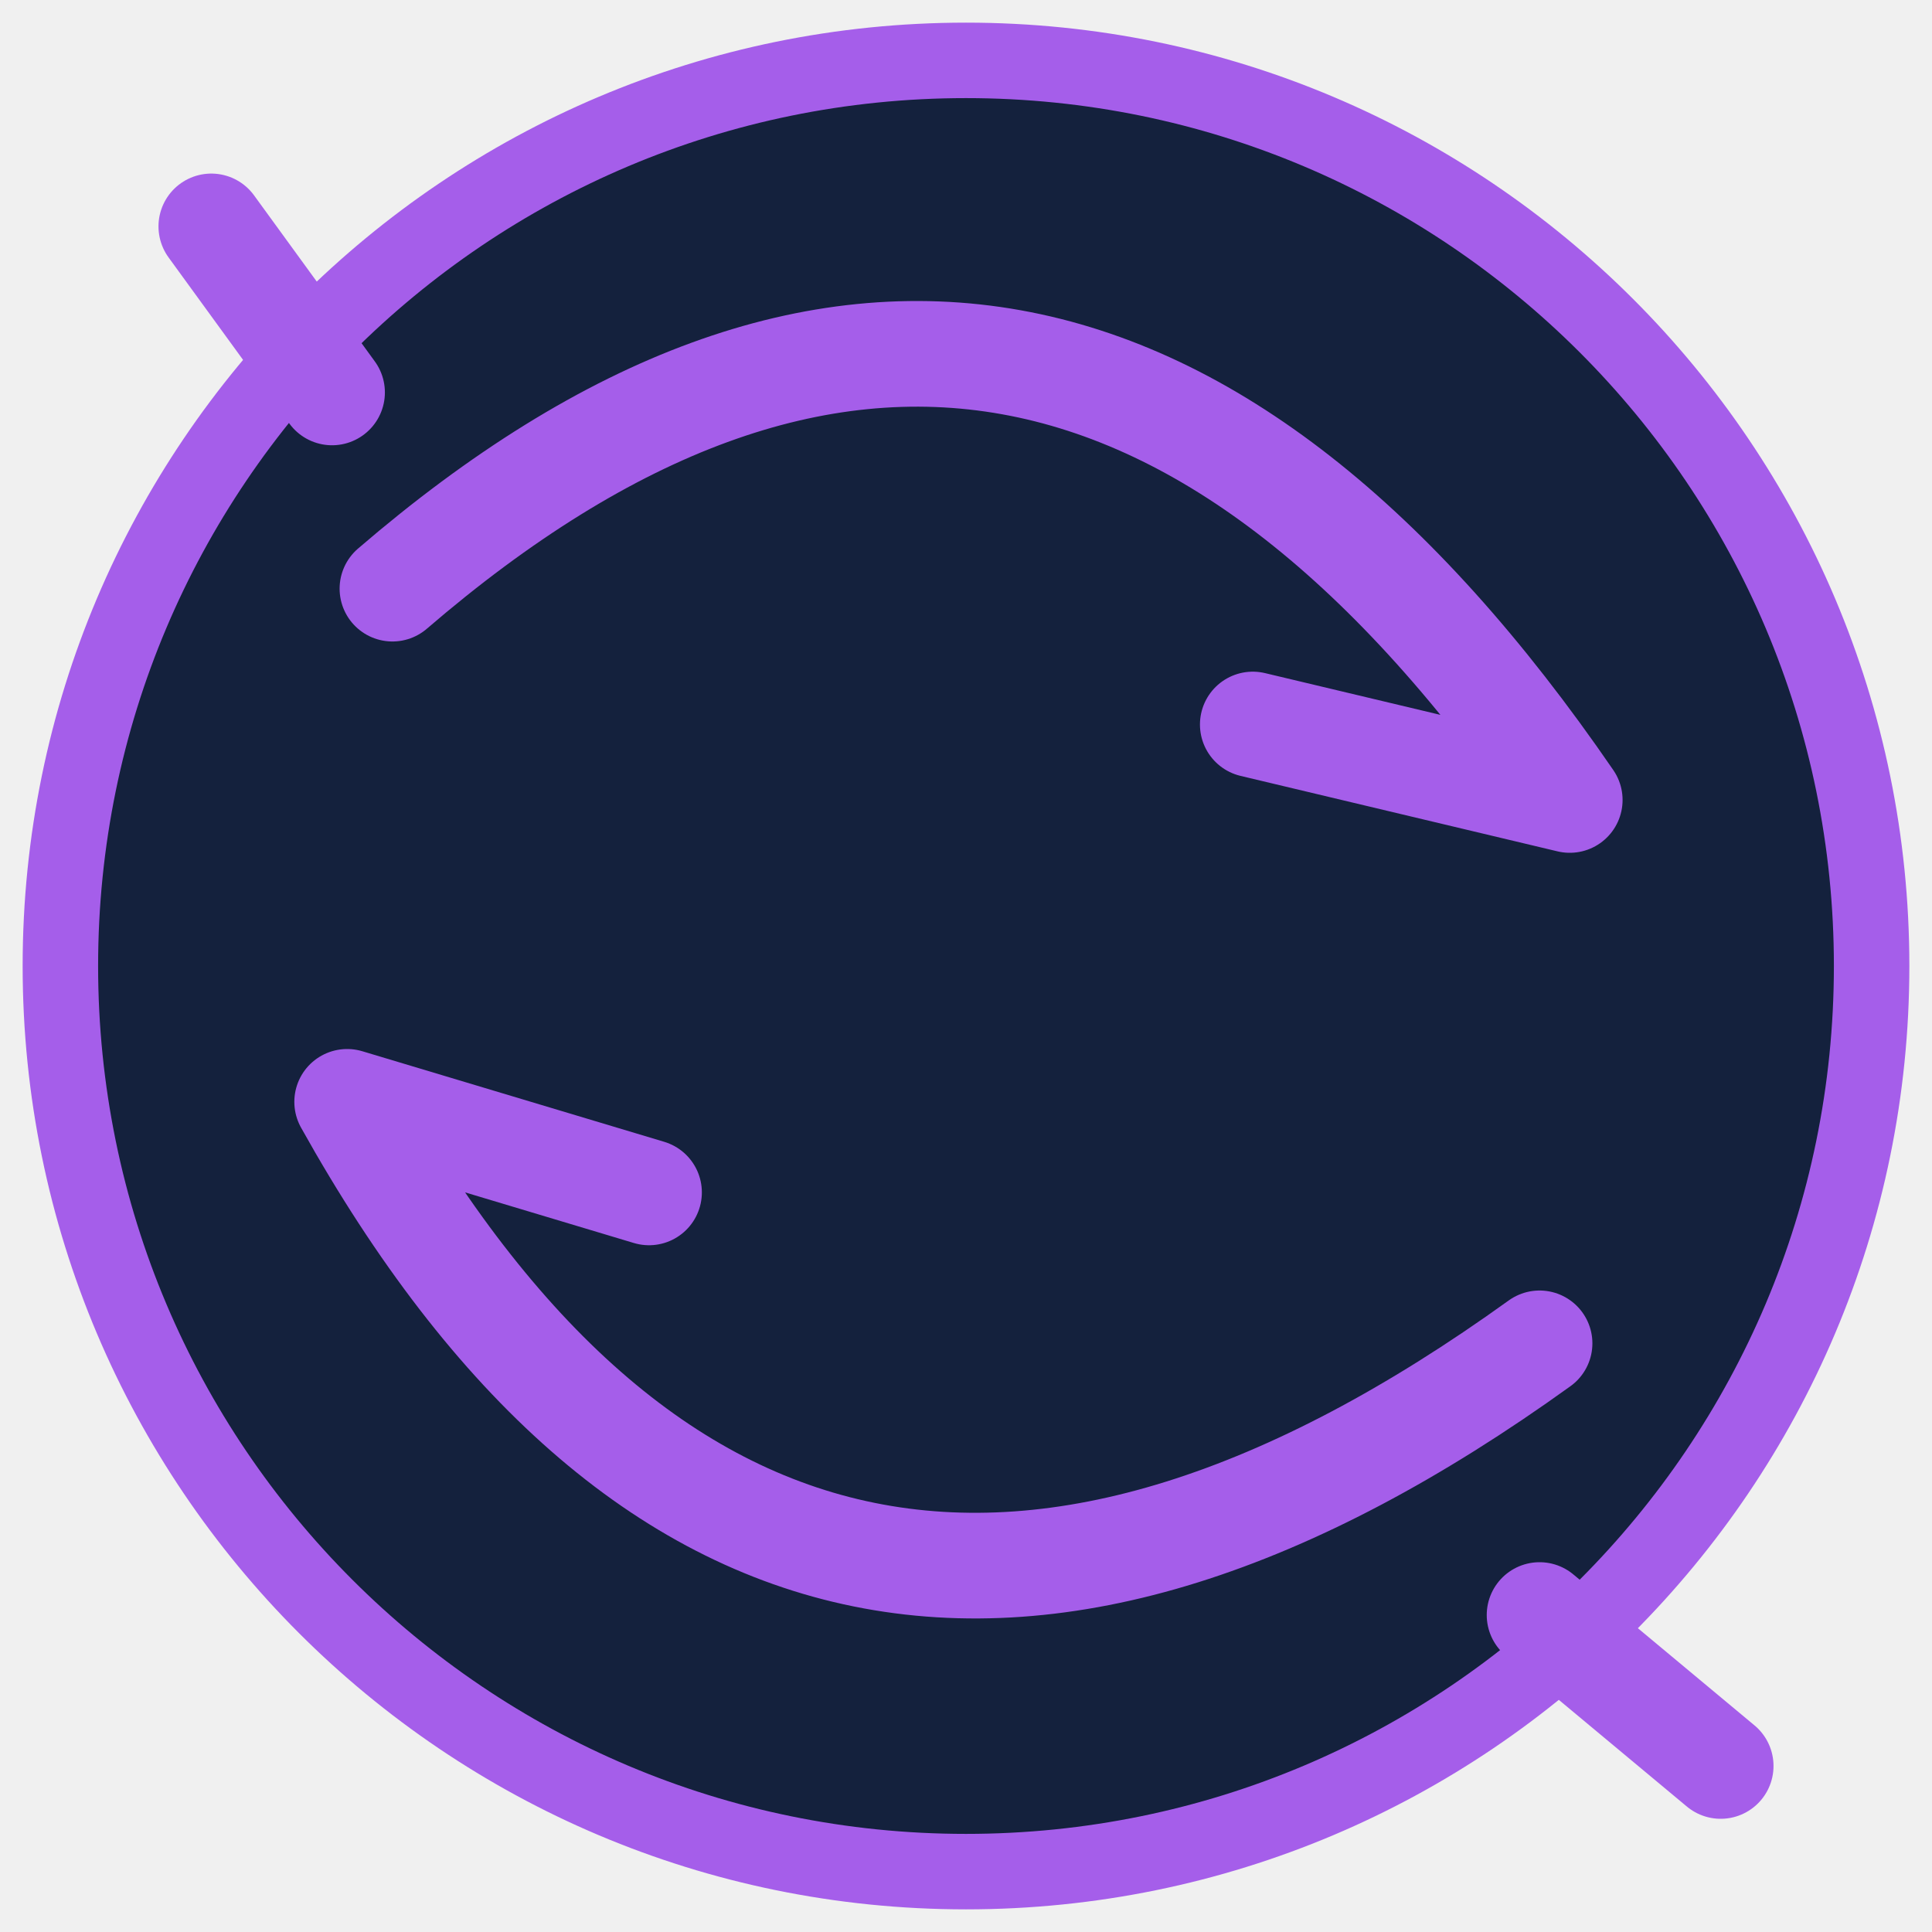
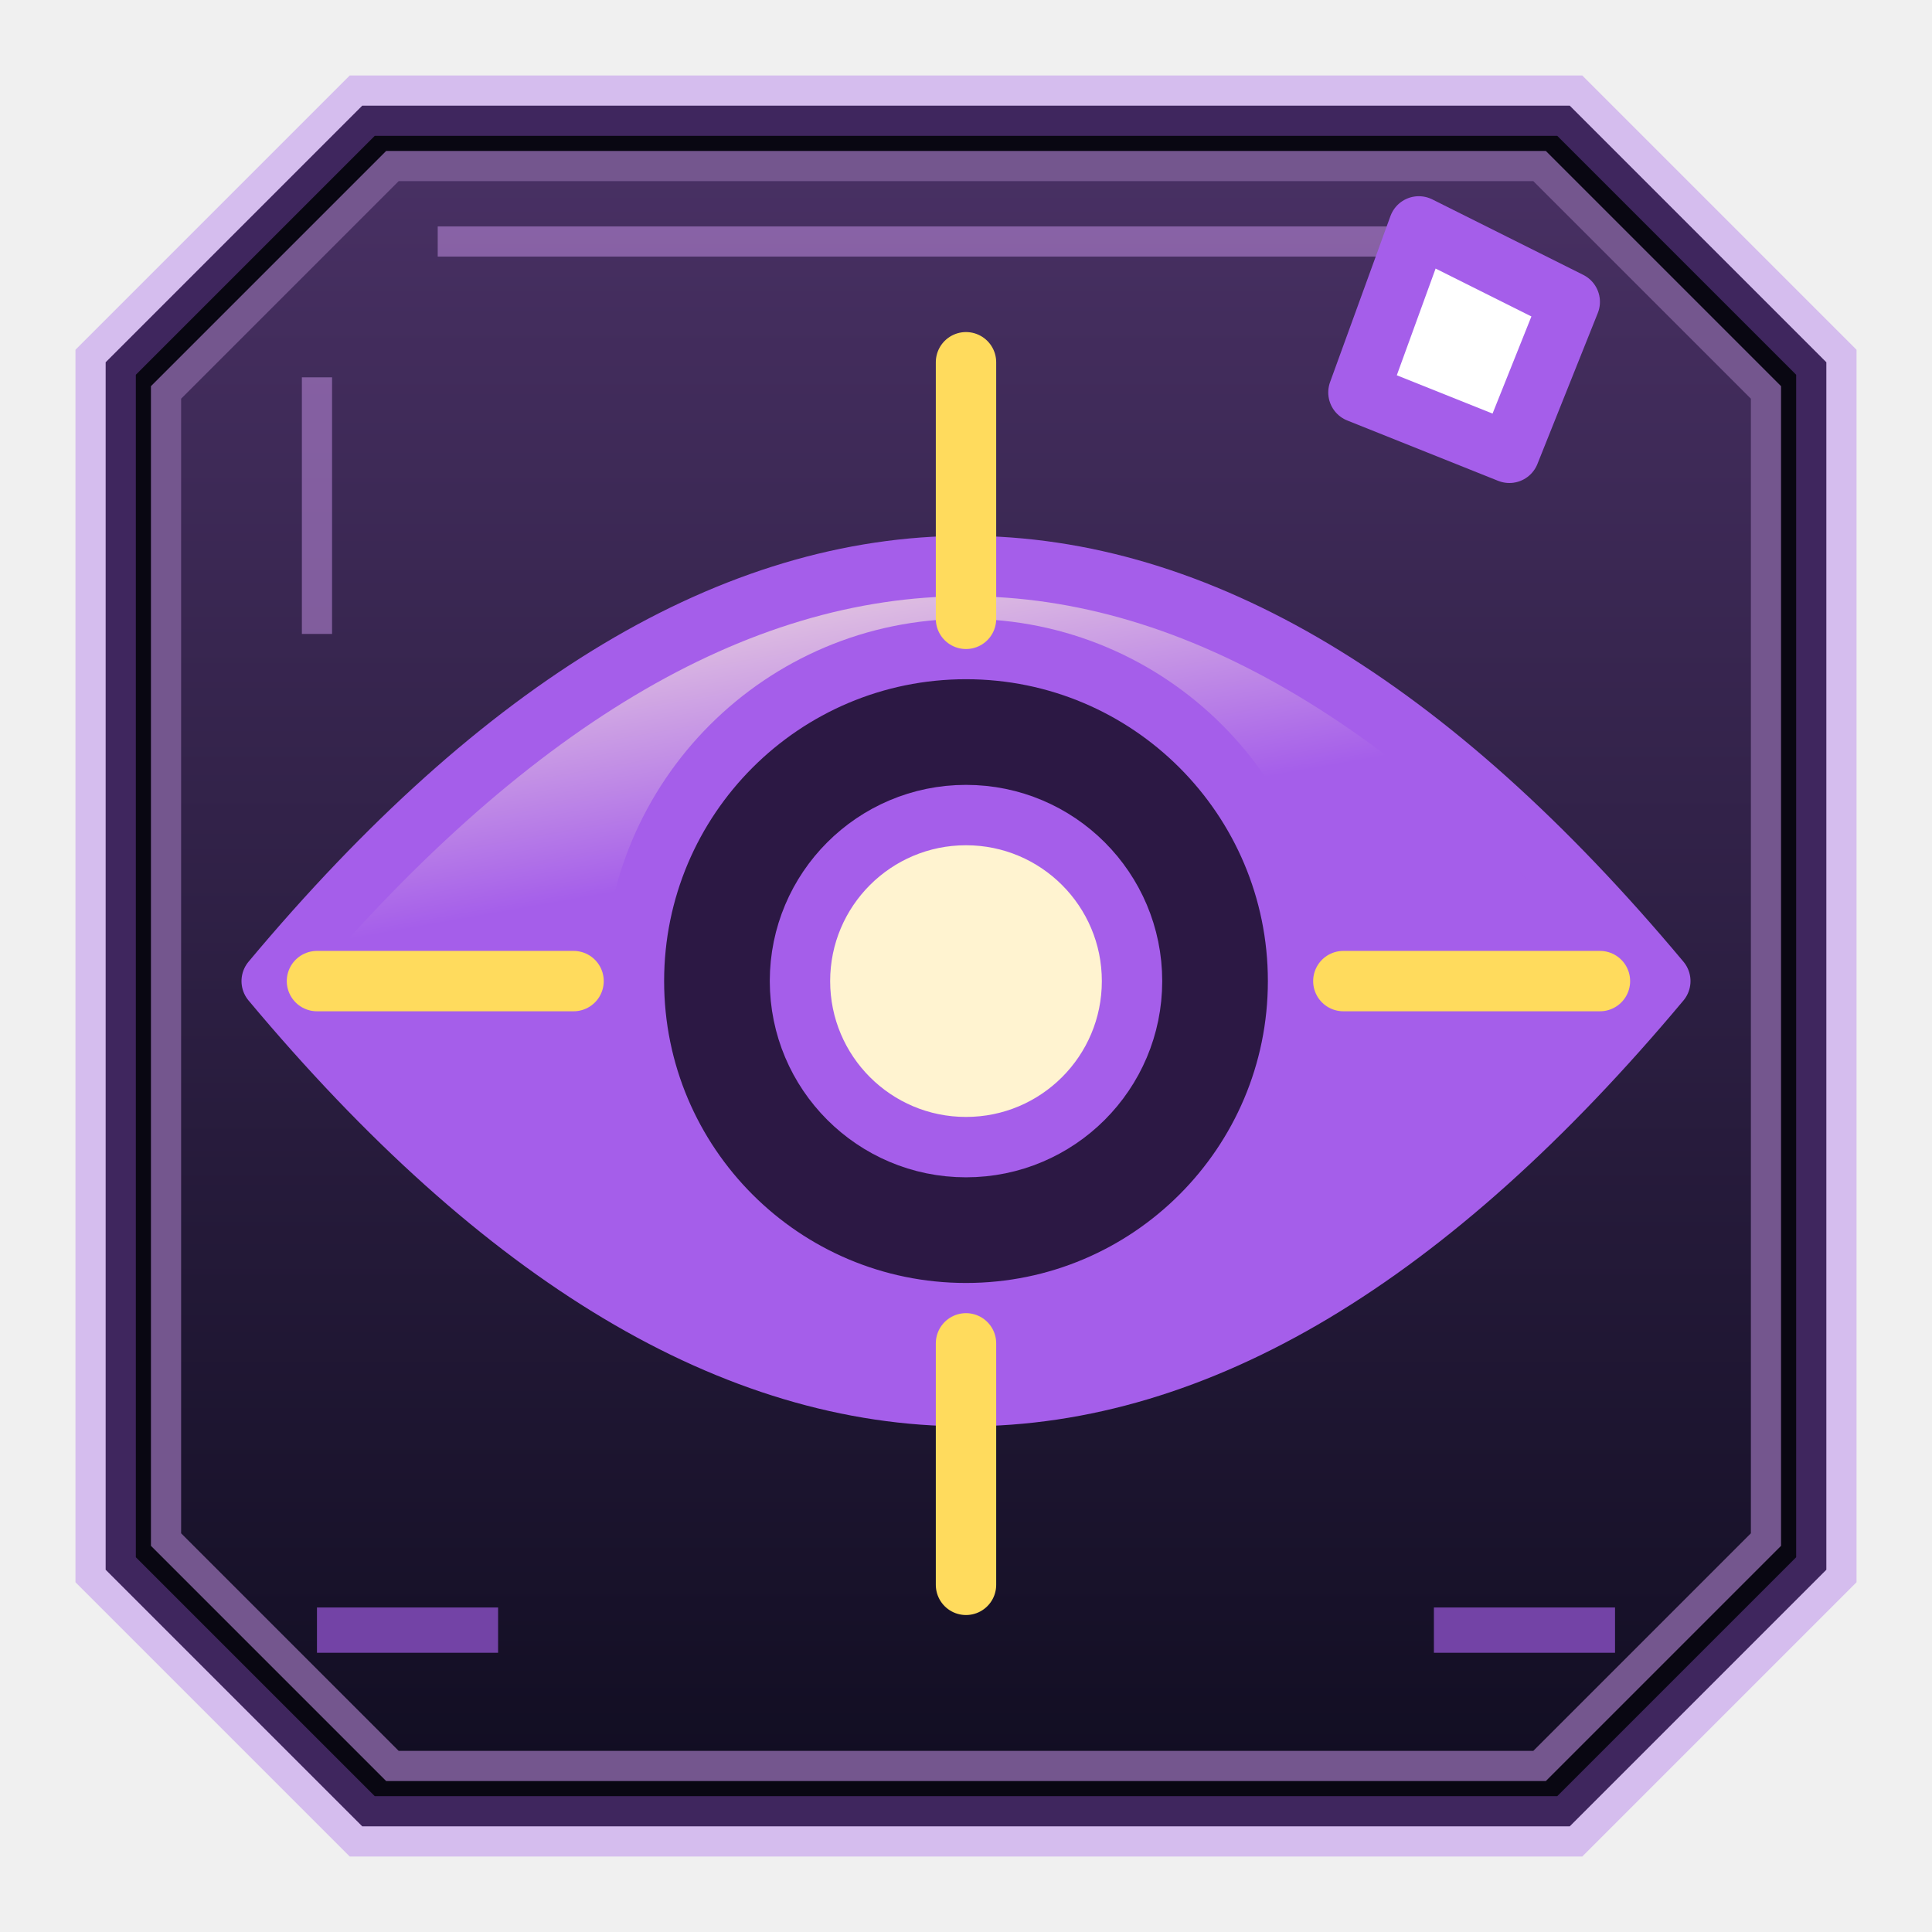
<svg xmlns="http://www.w3.org/2000/svg" width="128" height="128" viewBox="0 0 128 128">
-   <circle cx="64" cy="64" r="60" fill="#14213D" stroke="#A55EEA" stroke-width="5" />
-   <g fill="none" stroke="#A55EEA" stroke-width="7" stroke-linecap="round" stroke-linejoin="round">
-     <path d="M26 39Q69 2 104 53L83 48M102 89Q52 125 23 73L43 79M22 26 14 15M102 107 114 117" />
+   <defs>
+     <linearGradient id="base" x2="0" y2="1">
+       <stop stop-color="#483063" />
+       <stop offset="1" stop-color="#120e23" />
+     </linearGradient>
+     <linearGradient id="enamel" x2="0.3" y2="1">
+       <stop stop-color="#fff5dc" />
+       <stop offset=".43" stop-color="#A55EEA" />
+       <stop offset="1" stop-color="#A55EEA" />
+     </linearGradient>
+   </defs>
+   <path d="M24 7h80l17 17v80l-17 17H24L7 104V24Z" fill="#090712" stroke="#A55EEA" stroke-opacity=".35" stroke-width="4" />
+   <path d="M26 11h76l15 15v76l-15 15H26l-15-15V26Z" fill="url(#base)" stroke="#74568e" stroke-width="2" />
+   <path d="M29 16h69m-77 9v17" stroke="#cf98ef" stroke-opacity=".48" stroke-width="2" />
+   <g fill="url(#enamel)" stroke="#A55EEA" stroke-width="4" stroke-linejoin="round" stroke-linecap="round">
+     <path d="M18 65Q64 10 110 65 64 120 18 65Z" />
+     <circle cx="64" cy="65" r="22" fill="#2c1844" />
+     <circle cx="64" cy="65" r="11" fill="#fff3d0" />
+     <path d="M64 24v17m0 48v16M21 65h17m51 0h17" fill="none" stroke="#ffdb5d" />
+     <path d="M94 15l10 5-4 10-10-4Z" fill="#fff" />
  </g>
+   <path d="M21 108h12m62 0h12" stroke="#A55EEA" stroke-opacity=".65" stroke-width="3" />
</svg>
